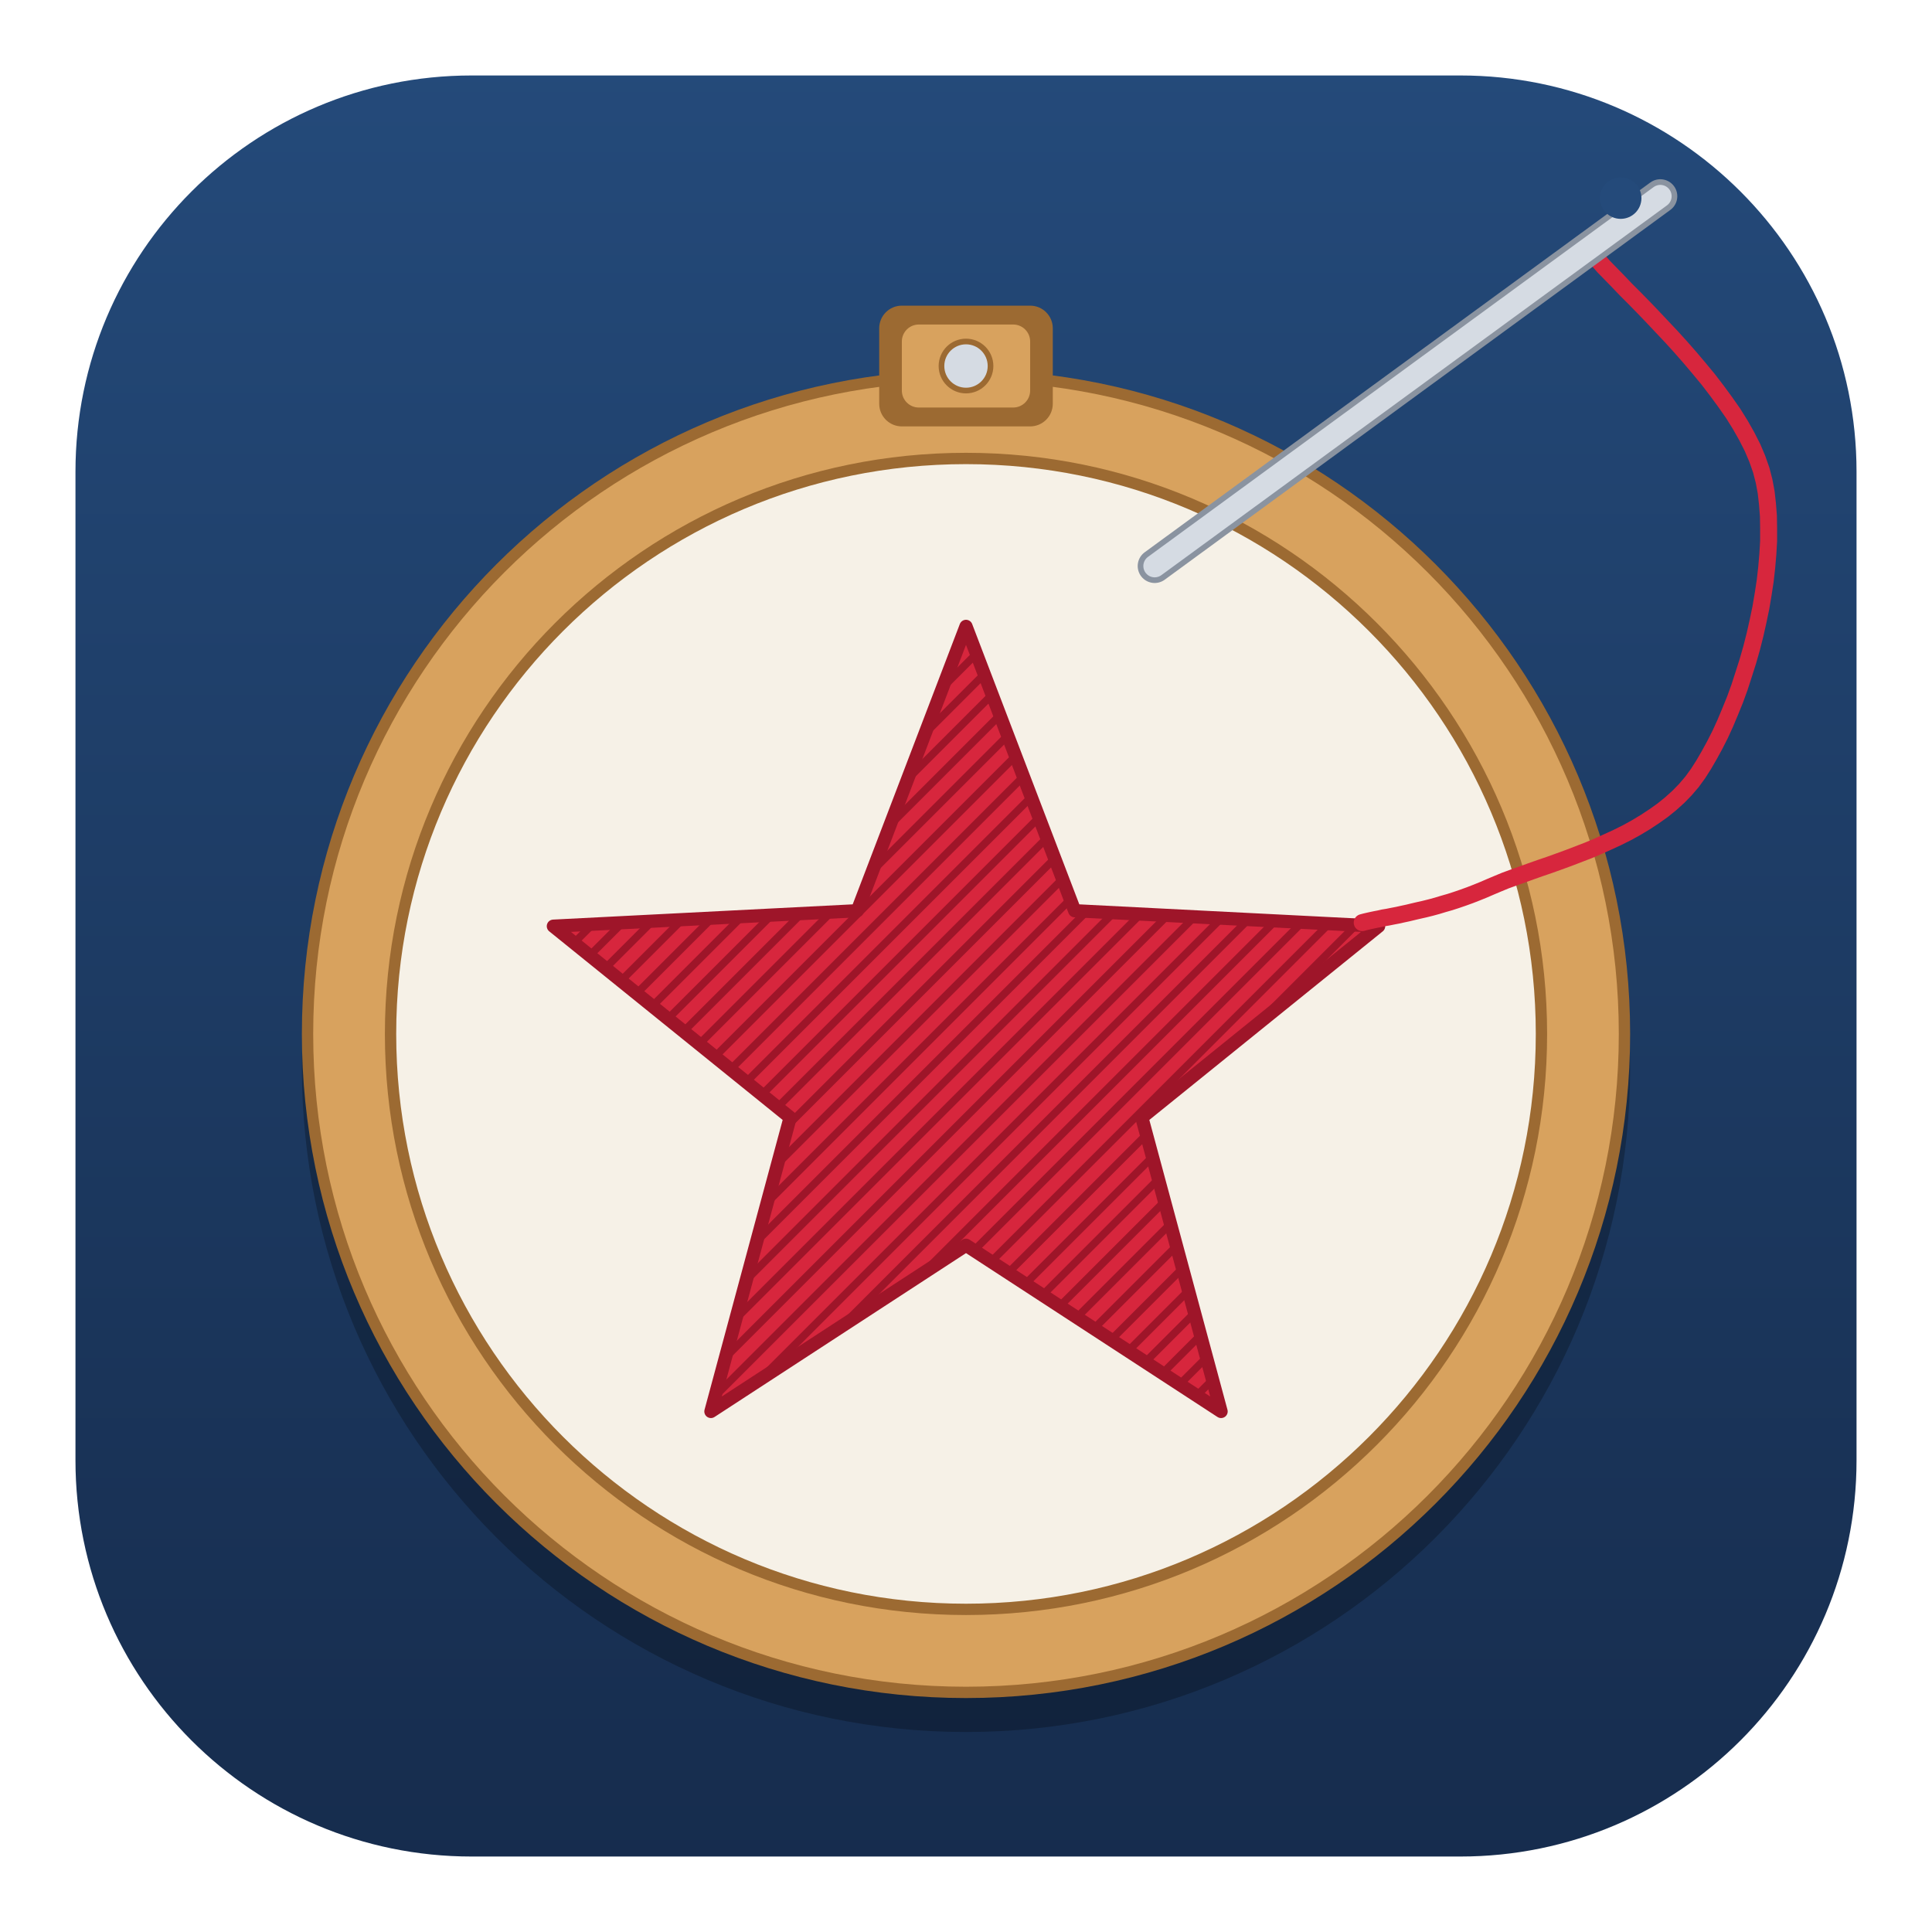
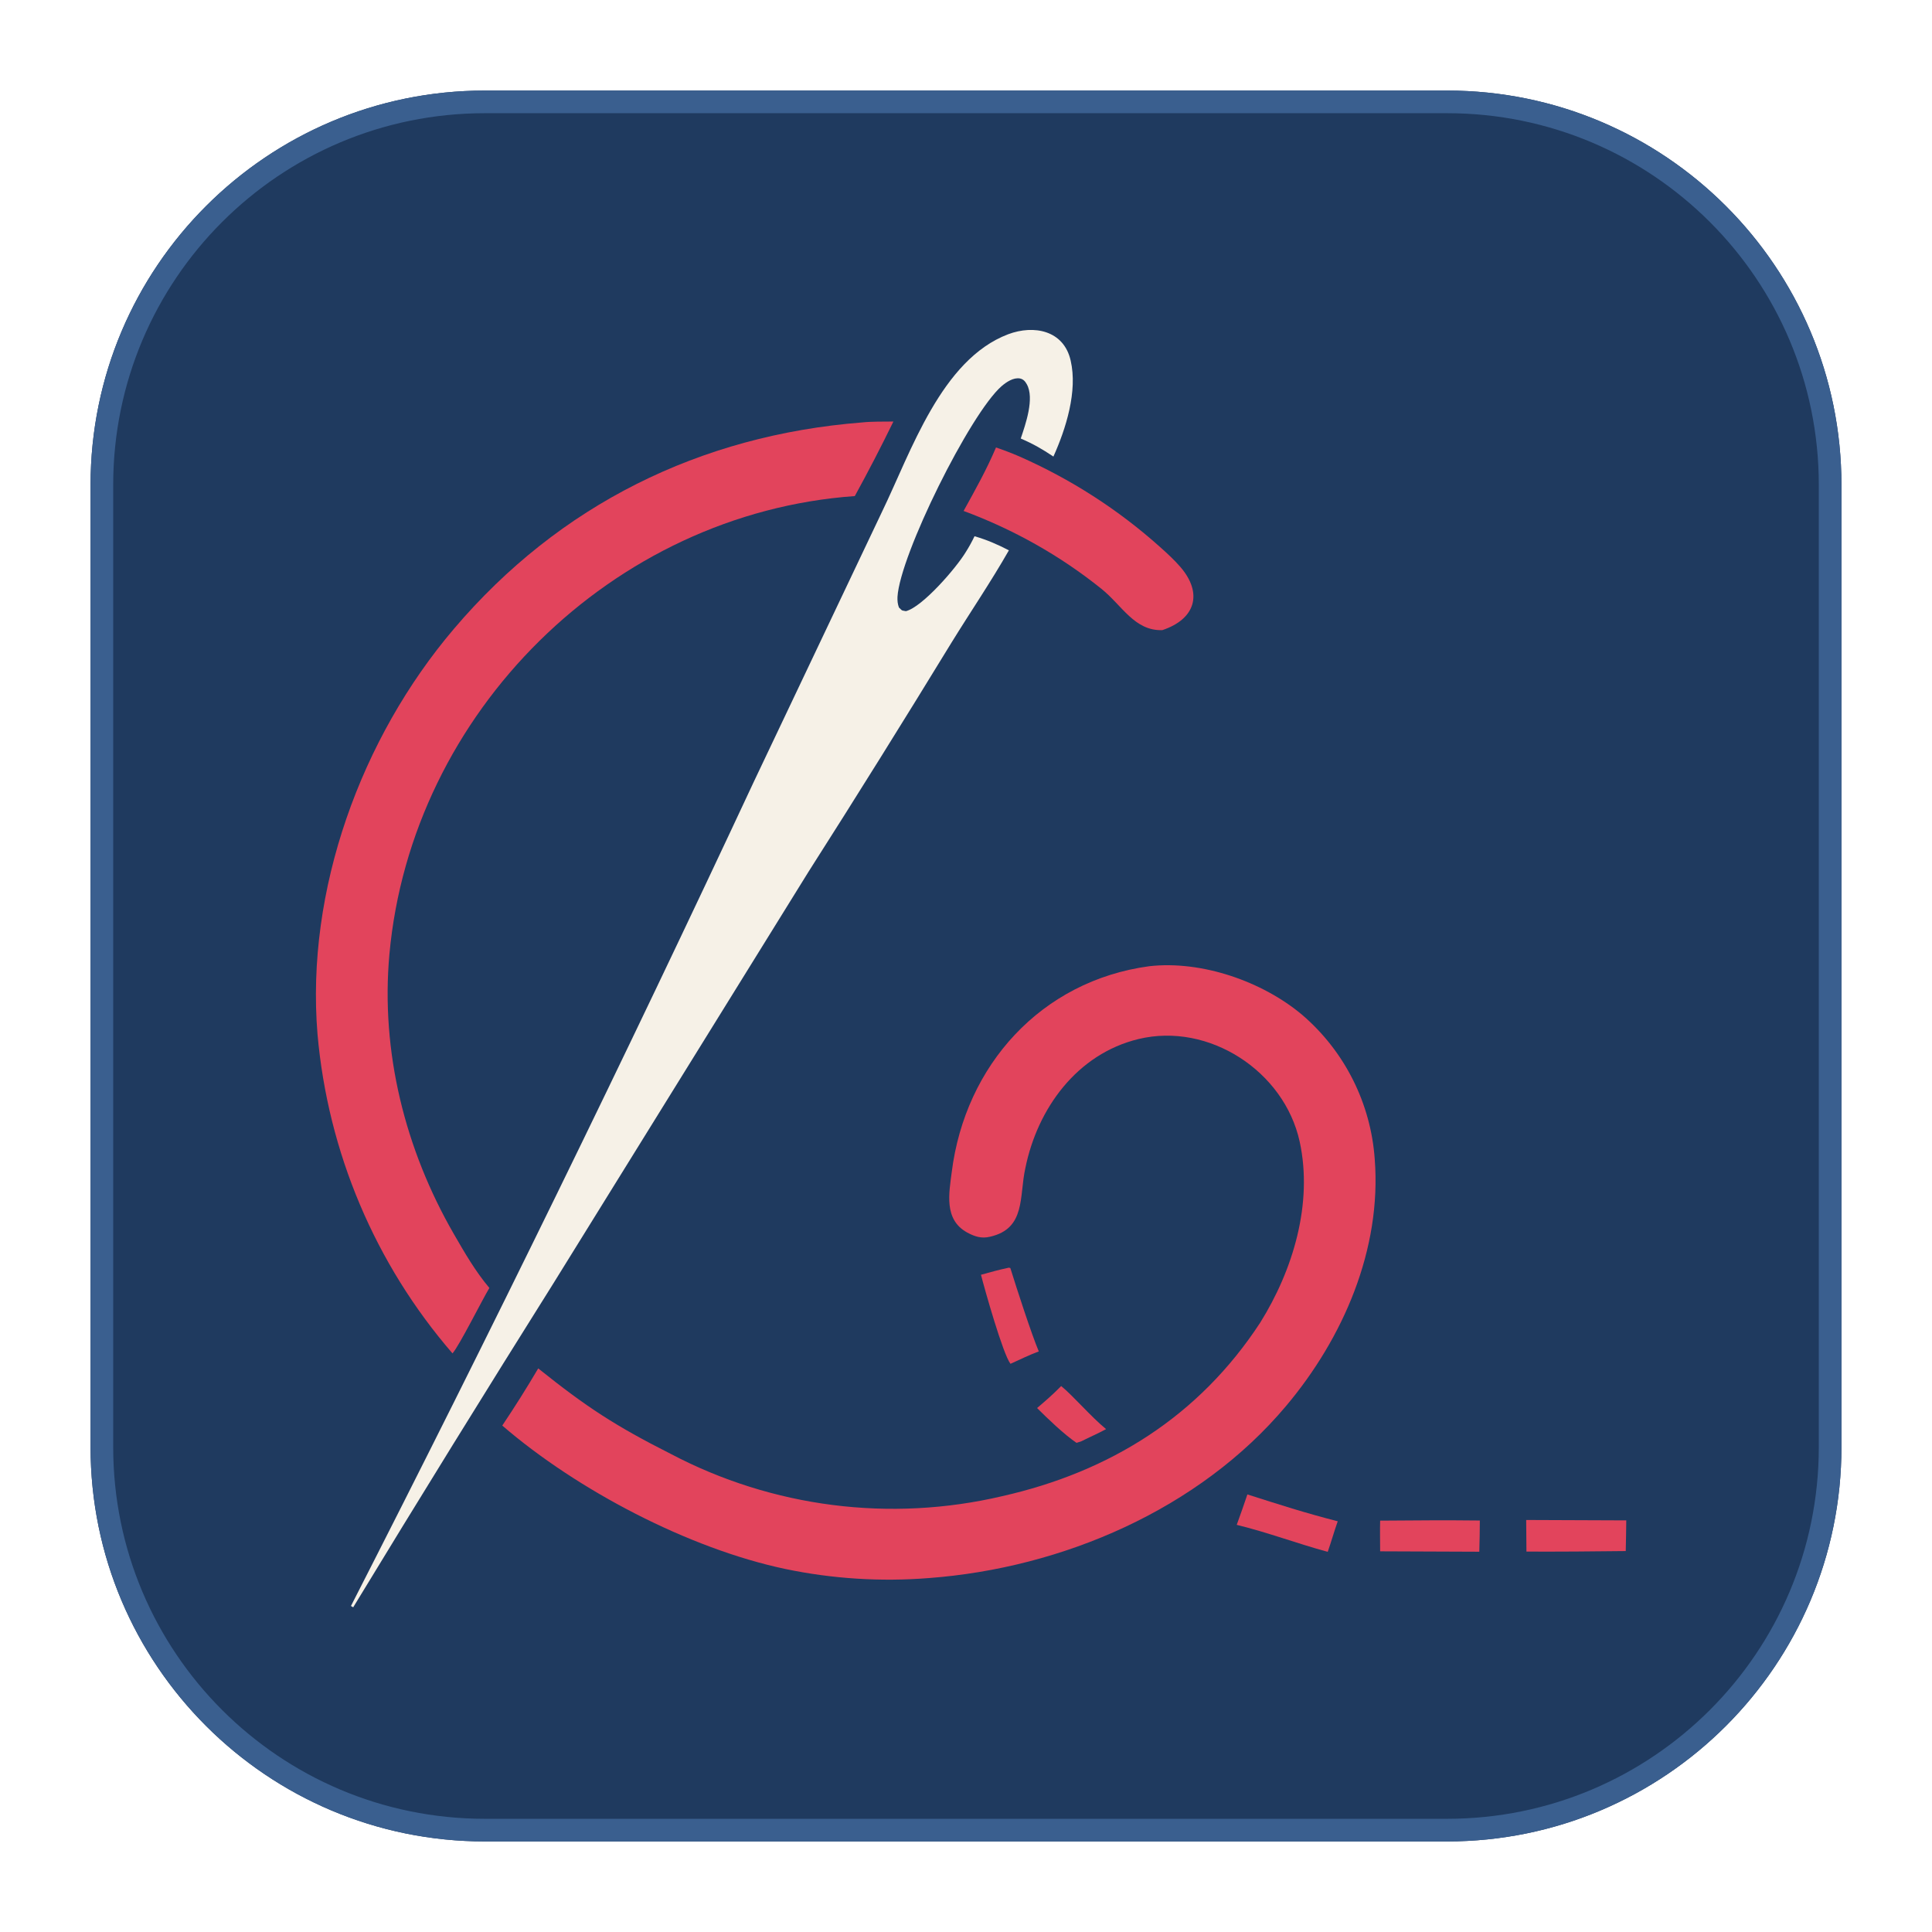
- <svg xmlns="http://www.w3.org/2000/svg" viewBox="0 0 1024 1024" width="1024" height="1024">
-   <defs>
-     <linearGradient id="bg" x1="0" y1="0" x2="0" y2="1">
-       <stop offset="0" stop-color="#244a7a" />
-       <stop offset="1" stop-color="#162c4d" />
-     </linearGradient>
-     <clipPath id="star">
-       <polygon points="512.0,332.0 569.6,482.7 730.7,490.9 605.2,592.3 647.2,748.1 512.0,660.0 376.8,748.1 418.8,592.3 293.3,490.9 454.4,482.7" />
-     </clipPath>
-   </defs>
-   <rect x="40" y="40" width="944" height="944" rx="210" fill="url(#bg)" />
-   <circle cx="512" cy="566" r="352" fill="#000" opacity="0.25" />
-   <circle cx="512" cy="548" r="318" fill="#f6f1e7" />
-   <circle cx="512" cy="548" r="327.0" fill="none" stroke="#9c6a32" stroke-width="50" />
-   <circle cx="512" cy="548" r="327.0" fill="none" stroke="#d8a25e" stroke-width="38" />
-   <rect x="466" y="162" width="92" height="64" rx="12" fill="#9c6a32" />
-   <rect x="478" y="172" width="68" height="44" rx="9" fill="#d8a25e" />
-   <circle cx="512" cy="194" r="13" fill="#d5dbe3" stroke="#9c6a32" stroke-width="3" />
-   <g clip-path="url(#star)">
-     <rect x="0" y="0" width="1024" height="1024" fill="#d7263d" />
-     <g stroke="#9e1529" stroke-width="4">
-       <line x1="-788" y1="962" x2="12" y2="162" />
-       <line x1="-773" y1="962" x2="27" y2="162" />
-       <line x1="-758" y1="962" x2="42" y2="162" />
-       <line x1="-743" y1="962" x2="57" y2="162" />
-       <line x1="-728" y1="962" x2="72" y2="162" />
-       <line x1="-713" y1="962" x2="87" y2="162" />
-       <line x1="-698" y1="962" x2="102" y2="162" />
-       <line x1="-683" y1="962" x2="117" y2="162" />
-       <line x1="-668" y1="962" x2="132" y2="162" />
-       <line x1="-653" y1="962" x2="147" y2="162" />
-       <line x1="-638" y1="962" x2="162" y2="162" />
-       <line x1="-623" y1="962" x2="177" y2="162" />
-       <line x1="-608" y1="962" x2="192" y2="162" />
-       <line x1="-593" y1="962" x2="207" y2="162" />
-       <line x1="-578" y1="962" x2="222" y2="162" />
-       <line x1="-563" y1="962" x2="237" y2="162" />
-       <line x1="-548" y1="962" x2="252" y2="162" />
-       <line x1="-533" y1="962" x2="267" y2="162" />
-       <line x1="-518" y1="962" x2="282" y2="162" />
-       <line x1="-503" y1="962" x2="297" y2="162" />
-       <line x1="-488" y1="962" x2="312" y2="162" />
-       <line x1="-473" y1="962" x2="327" y2="162" />
-       <line x1="-458" y1="962" x2="342" y2="162" />
-       <line x1="-443" y1="962" x2="357" y2="162" />
-       <line x1="-428" y1="962" x2="372" y2="162" />
-       <line x1="-413" y1="962" x2="387" y2="162" />
-       <line x1="-398" y1="962" x2="402" y2="162" />
-       <line x1="-383" y1="962" x2="417" y2="162" />
-       <line x1="-368" y1="962" x2="432" y2="162" />
-       <line x1="-353" y1="962" x2="447" y2="162" />
-       <line x1="-338" y1="962" x2="462" y2="162" />
-       <line x1="-323" y1="962" x2="477" y2="162" />
-       <line x1="-308" y1="962" x2="492" y2="162" />
-       <line x1="-293" y1="962" x2="507" y2="162" />
-       <line x1="-278" y1="962" x2="522" y2="162" />
-       <line x1="-263" y1="962" x2="537" y2="162" />
-       <line x1="-248" y1="962" x2="552" y2="162" />
-       <line x1="-233" y1="962" x2="567" y2="162" />
-       <line x1="-218" y1="962" x2="582" y2="162" />
-       <line x1="-203" y1="962" x2="597" y2="162" />
-       <line x1="-188" y1="962" x2="612" y2="162" />
-       <line x1="-173" y1="962" x2="627" y2="162" />
-       <line x1="-158" y1="962" x2="642" y2="162" />
-       <line x1="-143" y1="962" x2="657" y2="162" />
-       <line x1="-128" y1="962" x2="672" y2="162" />
-       <line x1="-113" y1="962" x2="687" y2="162" />
-       <line x1="-98" y1="962" x2="702" y2="162" />
-       <line x1="-83" y1="962" x2="717" y2="162" />
-       <line x1="-68" y1="962" x2="732" y2="162" />
-       <line x1="-53" y1="962" x2="747" y2="162" />
-       <line x1="-38" y1="962" x2="762" y2="162" />
-       <line x1="-23" y1="962" x2="777" y2="162" />
-       <line x1="-8" y1="962" x2="792" y2="162" />
-       <line x1="7" y1="962" x2="807" y2="162" />
-       <line x1="22" y1="962" x2="822" y2="162" />
-       <line x1="37" y1="962" x2="837" y2="162" />
-       <line x1="52" y1="962" x2="852" y2="162" />
-       <line x1="67" y1="962" x2="867" y2="162" />
-       <line x1="82" y1="962" x2="882" y2="162" />
-       <line x1="97" y1="962" x2="897" y2="162" />
-       <line x1="112" y1="962" x2="912" y2="162" />
-       <line x1="127" y1="962" x2="927" y2="162" />
-       <line x1="142" y1="962" x2="942" y2="162" />
-       <line x1="157" y1="962" x2="957" y2="162" />
-       <line x1="172" y1="962" x2="972" y2="162" />
-       <line x1="187" y1="962" x2="987" y2="162" />
-       <line x1="202" y1="962" x2="1002" y2="162" />
-       <line x1="217" y1="962" x2="1017" y2="162" />
-       <line x1="232" y1="962" x2="1032" y2="162" />
-       <line x1="247" y1="962" x2="1047" y2="162" />
-       <line x1="262" y1="962" x2="1062" y2="162" />
-       <line x1="277" y1="962" x2="1077" y2="162" />
-       <line x1="292" y1="962" x2="1092" y2="162" />
-       <line x1="307" y1="962" x2="1107" y2="162" />
-       <line x1="322" y1="962" x2="1122" y2="162" />
-       <line x1="337" y1="962" x2="1137" y2="162" />
-       <line x1="352" y1="962" x2="1152" y2="162" />
-       <line x1="367" y1="962" x2="1167" y2="162" />
-       <line x1="382" y1="962" x2="1182" y2="162" />
-       <line x1="397" y1="962" x2="1197" y2="162" />
-       <line x1="412" y1="962" x2="1212" y2="162" />
-       <line x1="427" y1="962" x2="1227" y2="162" />
-       <line x1="442" y1="962" x2="1242" y2="162" />
-       <line x1="457" y1="962" x2="1257" y2="162" />
-       <line x1="472" y1="962" x2="1272" y2="162" />
-       <line x1="487" y1="962" x2="1287" y2="162" />
-       <line x1="502" y1="962" x2="1302" y2="162" />
-       <line x1="517" y1="962" x2="1317" y2="162" />
-       <line x1="532" y1="962" x2="1332" y2="162" />
-       <line x1="547" y1="962" x2="1347" y2="162" />
-       <line x1="562" y1="962" x2="1362" y2="162" />
-       <line x1="577" y1="962" x2="1377" y2="162" />
-       <line x1="592" y1="962" x2="1392" y2="162" />
-       <line x1="607" y1="962" x2="1407" y2="162" />
-       <line x1="622" y1="962" x2="1422" y2="162" />
-       <line x1="637" y1="962" x2="1437" y2="162" />
-       <line x1="652" y1="962" x2="1452" y2="162" />
-       <line x1="667" y1="962" x2="1467" y2="162" />
-       <line x1="682" y1="962" x2="1482" y2="162" />
-       <line x1="697" y1="962" x2="1497" y2="162" />
-       <line x1="712" y1="962" x2="1512" y2="162" />
-       <line x1="727" y1="962" x2="1527" y2="162" />
-       <line x1="742" y1="962" x2="1542" y2="162" />
-       <line x1="757" y1="962" x2="1557" y2="162" />
-       <line x1="772" y1="962" x2="1572" y2="162" />
-       <line x1="787" y1="962" x2="1587" y2="162" />
-       <line x1="802" y1="962" x2="1602" y2="162" />
-       <line x1="817" y1="962" x2="1617" y2="162" />
-       <line x1="832" y1="962" x2="1632" y2="162" />
-       <line x1="847" y1="962" x2="1647" y2="162" />
-       <line x1="862" y1="962" x2="1662" y2="162" />
-       <line x1="877" y1="962" x2="1677" y2="162" />
-       <line x1="892" y1="962" x2="1692" y2="162" />
-       <line x1="907" y1="962" x2="1707" y2="162" />
-       <line x1="922" y1="962" x2="1722" y2="162" />
-       <line x1="937" y1="962" x2="1737" y2="162" />
-       <line x1="952" y1="962" x2="1752" y2="162" />
-       <line x1="967" y1="962" x2="1767" y2="162" />
-       <line x1="982" y1="962" x2="1782" y2="162" />
-       <line x1="997" y1="962" x2="1797" y2="162" />
-     </g>
+ <svg xmlns="http://www.w3.org/2000/svg" viewBox="0 0 1024 1024">
+   <rect x="48" y="48" width="928" height="928" rx="209" fill="#1f3a5f" />
+   <rect x="54" y="54" width="916" height="916" rx="203" fill="none" stroke="#3a5f8f" stroke-width="12" />
+   <g transform="translate(-210.1 -184.7) scale(0.698)">
+     <path fill="#e2445c" fill-rule="evenodd" d="M 1173.7 998.3 C 1213.4 993.8 1259.7 1009.8 1290.0 1035.4 C 1322.2 1063.1 1341.9 1102.5 1344.9 1144.8 C 1350.2 1213.3 1321.0 1280.6 1277.6 1332.2 C 1211.5 1410.9 1107.6 1455.3 1006.4 1462.9 C 969.9 1465.8 933.2 1463.5 897.3 1456.0 C 823.9 1440.5 739.1 1396.0 682.4 1347.1 C 691.9 1332.9 701.0 1318.5 709.7 1303.7 C 746.4 1333.1 768.0 1347.2 810.3 1368.6 C 887.6 1409.3 977.0 1420.7 1062.1 1400.7 C 1143.9 1382.2 1211.4 1340.1 1257.9 1269 C 1282.9 1229.0 1298.1 1178.4 1287.9 1131.5 C 1276.2 1078.0 1219 1040.7 1165.5 1053.6 C 1118.9 1064.9 1088.8 1106.2 1079.6 1151.6 C 1074.8 1172.8 1080.2 1197.5 1052.8 1203.7 C 1046.4 1205.3 1041.1 1203.6 1035.4 1200.5 C 1017.5 1190.7 1021.7 1170.4 1023.7 1154.6 C 1033.9 1073.5 1091.6 1009.4 1173.7 998.3 z" />
+     <path fill="#f6f1e7" fill-rule="evenodd" d="M 567.5 1484.1 C 673.3 1277.0 775.4 1068.1 873.8 857.4 L 971.0 652.7 C 992.7 607.9 1015.8 537.6 1066.6 518.4 C 1086.1 511.1 1108.8 515.4 1114.0 538.4 C 1119.4 561.7 1110.4 590.2 1100.9 611.3 C 1092.4 605.6 1085.6 601.7 1076.1 597.6 C 1079.7 586.9 1086.7 567.1 1080.7 556.4 C 1079.5 554.2 1078.0 552.5 1075.5 552.0 C 1070.5 551.1 1065.1 554.8 1061.6 557.8 C 1037.6 578.7 984.3 686.2 982.5 717.9 C 982.4 720.9 982.6 723.2 983.6 725.9 C 986.6 728.7 984.9 727.9 988.9 728.7 C 1001.5 725.5 1027.2 695.8 1034.5 683.6 C 1036.9 679.8 1039.1 675.8 1041.0 671.8 C 1050.6 674.6 1058.2 677.9 1067.1 682.5 C 1053.4 706.5 1038.0 729.1 1023.5 752.6 C 987.8 811.0 951.6 869.1 914.8 926.8 L 721.3 1239.0 C 670.0 1320.7 619.3 1402.7 569.2 1485.1 L 567.5 1484.1 z" />
+     <path fill="#e2445c" fill-rule="evenodd" d="M 955.5 585.4 C 962.8 584.6 971.9 584.8 979.4 584.7 C 970.1 603.8 960.3 622.7 950.1 641.3 C 765.9 654.4 613.4 805.6 596.7 989.2 C 590.0 1063.3 608.6 1137.4 645.6 1201.6 C 653.8 1215.8 661.9 1229.9 672.6 1242.6 C 666.7 1252.5 649.8 1286.4 644.6 1292.3 C 585.8 1224.3 550.0 1139.5 542.1 1049.9 C 533.1 940.6 575.1 825.1 645.7 742.1 C 725.7 647.9 832.6 595.1 955.5 585.4 z" />
+     <path fill="#e2445c" fill-rule="evenodd" d="M 1057.3 604.4 C 1063.2 606.4 1069.0 608.6 1074.8 611.1 C 1113.9 628.3 1150.1 651.5 1181.9 680.0 C 1187.3 684.8 1192.6 689.7 1197.3 695.1 C 1214.7 715.3 1208.6 734.8 1183.6 743.1 C 1162.4 743.8 1153 724.2 1137.2 711.6 C 1105.8 686.4 1070.5 666.6 1032.7 652.6 C 1041.5 636.7 1050.2 621.2 1057.3 604.4 z" />
+     <path fill="#e2445c" fill-rule="evenodd" d="M 1459.9 1418.8 L 1535.9 1419.1 C 1535.8 1426.9 1535.7 1434.6 1535.5 1442.4 C 1510.4 1442.7 1485.2 1442.9 1460.1 1442.8 L 1459.9 1418.8 z" />
+     <path fill="#e2445c" fill-rule="evenodd" d="M 1349.0 1419.3 C 1373.4 1419.1 1400.4 1418.9 1424.7 1419.2 C 1424.6 1427.3 1424.6 1434.8 1424.3 1442.9 L 1349.0 1442.6 C 1349.0 1435.1 1348.8 1426.8 1349.0 1419.3 z" />
+     <path fill="#e2445c" fill-rule="evenodd" d="M 1248.2 1399.4 C 1272.7 1407.2 1291.5 1413.3 1316.8 1419.8 C 1314.0 1427.7 1311.9 1435.3 1309.2 1443.0 C 1286.0 1436.7 1263.6 1428.2 1240.1 1422.5 C 1242.9 1414.8 1245.6 1407.1 1248.2 1399.4 z" />
+     <path fill="#e2445c" fill-rule="evenodd" d="M 1067.1 1227.2 C 1067.5 1227.3 1067.8 1227.4 1068.2 1227.5 C 1072.9 1242.7 1084.5 1278.4 1089.8 1290.8 C 1082.1 1293.7 1076.3 1296.6 1069.0 1299.9 L 1068.3 1300.2 C 1062.6 1292.9 1048.7 1243.6 1045.9 1232.6 C 1052.9 1230.6 1060.0 1228.7 1067.1 1227.2 z" />
+     <path fill="#e2445c" fill-rule="evenodd" d="M 1106.8 1317.1 C 1116.1 1324.7 1129.2 1340.2 1140.9 1349.8 C 1134.5 1353.3 1128.5 1355.8 1122.2 1359.0 C 1121.7 1359.1 1118.6 1360.3 1118.4 1360.2 C 1108.9 1353.7 1096.7 1342 1088.5 1333.8 C 1095.3 1328.0 1100.4 1323.6 1106.8 1317.1 z" />
  </g>
-   <polygon points="512.0,332.0 569.6,482.7 730.7,490.9 605.2,592.3 647.2,748.1 512.0,660.0 376.8,748.1 418.8,592.3 293.3,490.9 454.4,482.7" fill="none" stroke="#9e1529" stroke-width="7" stroke-linejoin="round" />
-   <polyline points="842.0,132.0 844.2,134.7 846.9,137.8 850.0,141.3 853.6,145.0 857.5,149.0 861.7,153.4 866.2,157.9 870.9,162.7 875.7,167.7 880.6,172.9 885.7,178.3 890.7,183.8 895.7,189.5 900.6,195.3 905.4,201.1 910.0,207.1 914.4,213.1 918.6,219.1 922.4,225.2 925.8,231.2 928.9,237.3 931.4,243.2 933.5,249.2 935.0,255.0 936.1,260.9 936.8,267.1 937.3,273.5 937.4,280.1 937.4,286.8 937.0,293.7 936.4,300.7 935.6,307.8 934.5,315.0 933.3,322.1 931.8,329.3 930.2,336.4 928.4,343.5 926.4,350.5 924.2,357.4 922.0,364.2 919.6,370.8 917.0,377.2 914.4,383.4 911.7,389.3 908.8,395.0 905.9,400.3 903.0,405.3 900.0,410.0 896.8,414.4 893.3,418.5 889.6,422.3 885.5,426.0 881.3,429.4 876.8,432.6 872.1,435.7 867.3,438.6 862.4,441.3 857.4,443.8 852.2,446.2 847.1,448.5 841.9,450.7 836.7,452.7 831.5,454.7 826.3,456.6 821.3,458.4 816.3,460.1 811.5,461.8 806.8,463.5 802.3,465.1 797.9,466.7 793.8,468.4 790.0,470.0 786.3,471.6 782.6,473.1 779.0,474.5 775.4,475.8 771.9,477.0 768.5,478.1 765.0,479.1 761.7,480.1 758.4,481.0 755.2,481.8 752.1,482.5 749.1,483.2 746.2,483.9 743.4,484.5 740.7,485.1 738.1,485.6 735.6,486.1 733.2,486.5 731.0,487.0 728.9,487.4 727.0,487.8 725.2,488.2 723.5,488.6 722.0,489.0" fill="none" stroke="#d7263d" stroke-width="9" stroke-linecap="round" />
-   <line x1="612" y1="300" x2="880" y2="104" stroke="#8a93a0" stroke-width="18" stroke-linecap="round" />
-   <line x1="612" y1="300" x2="880" y2="104" stroke="#d5dbe3" stroke-width="12" stroke-linecap="round" />
-   <circle cx="859" cy="105" r="11" fill="#244a7a" />
</svg>
